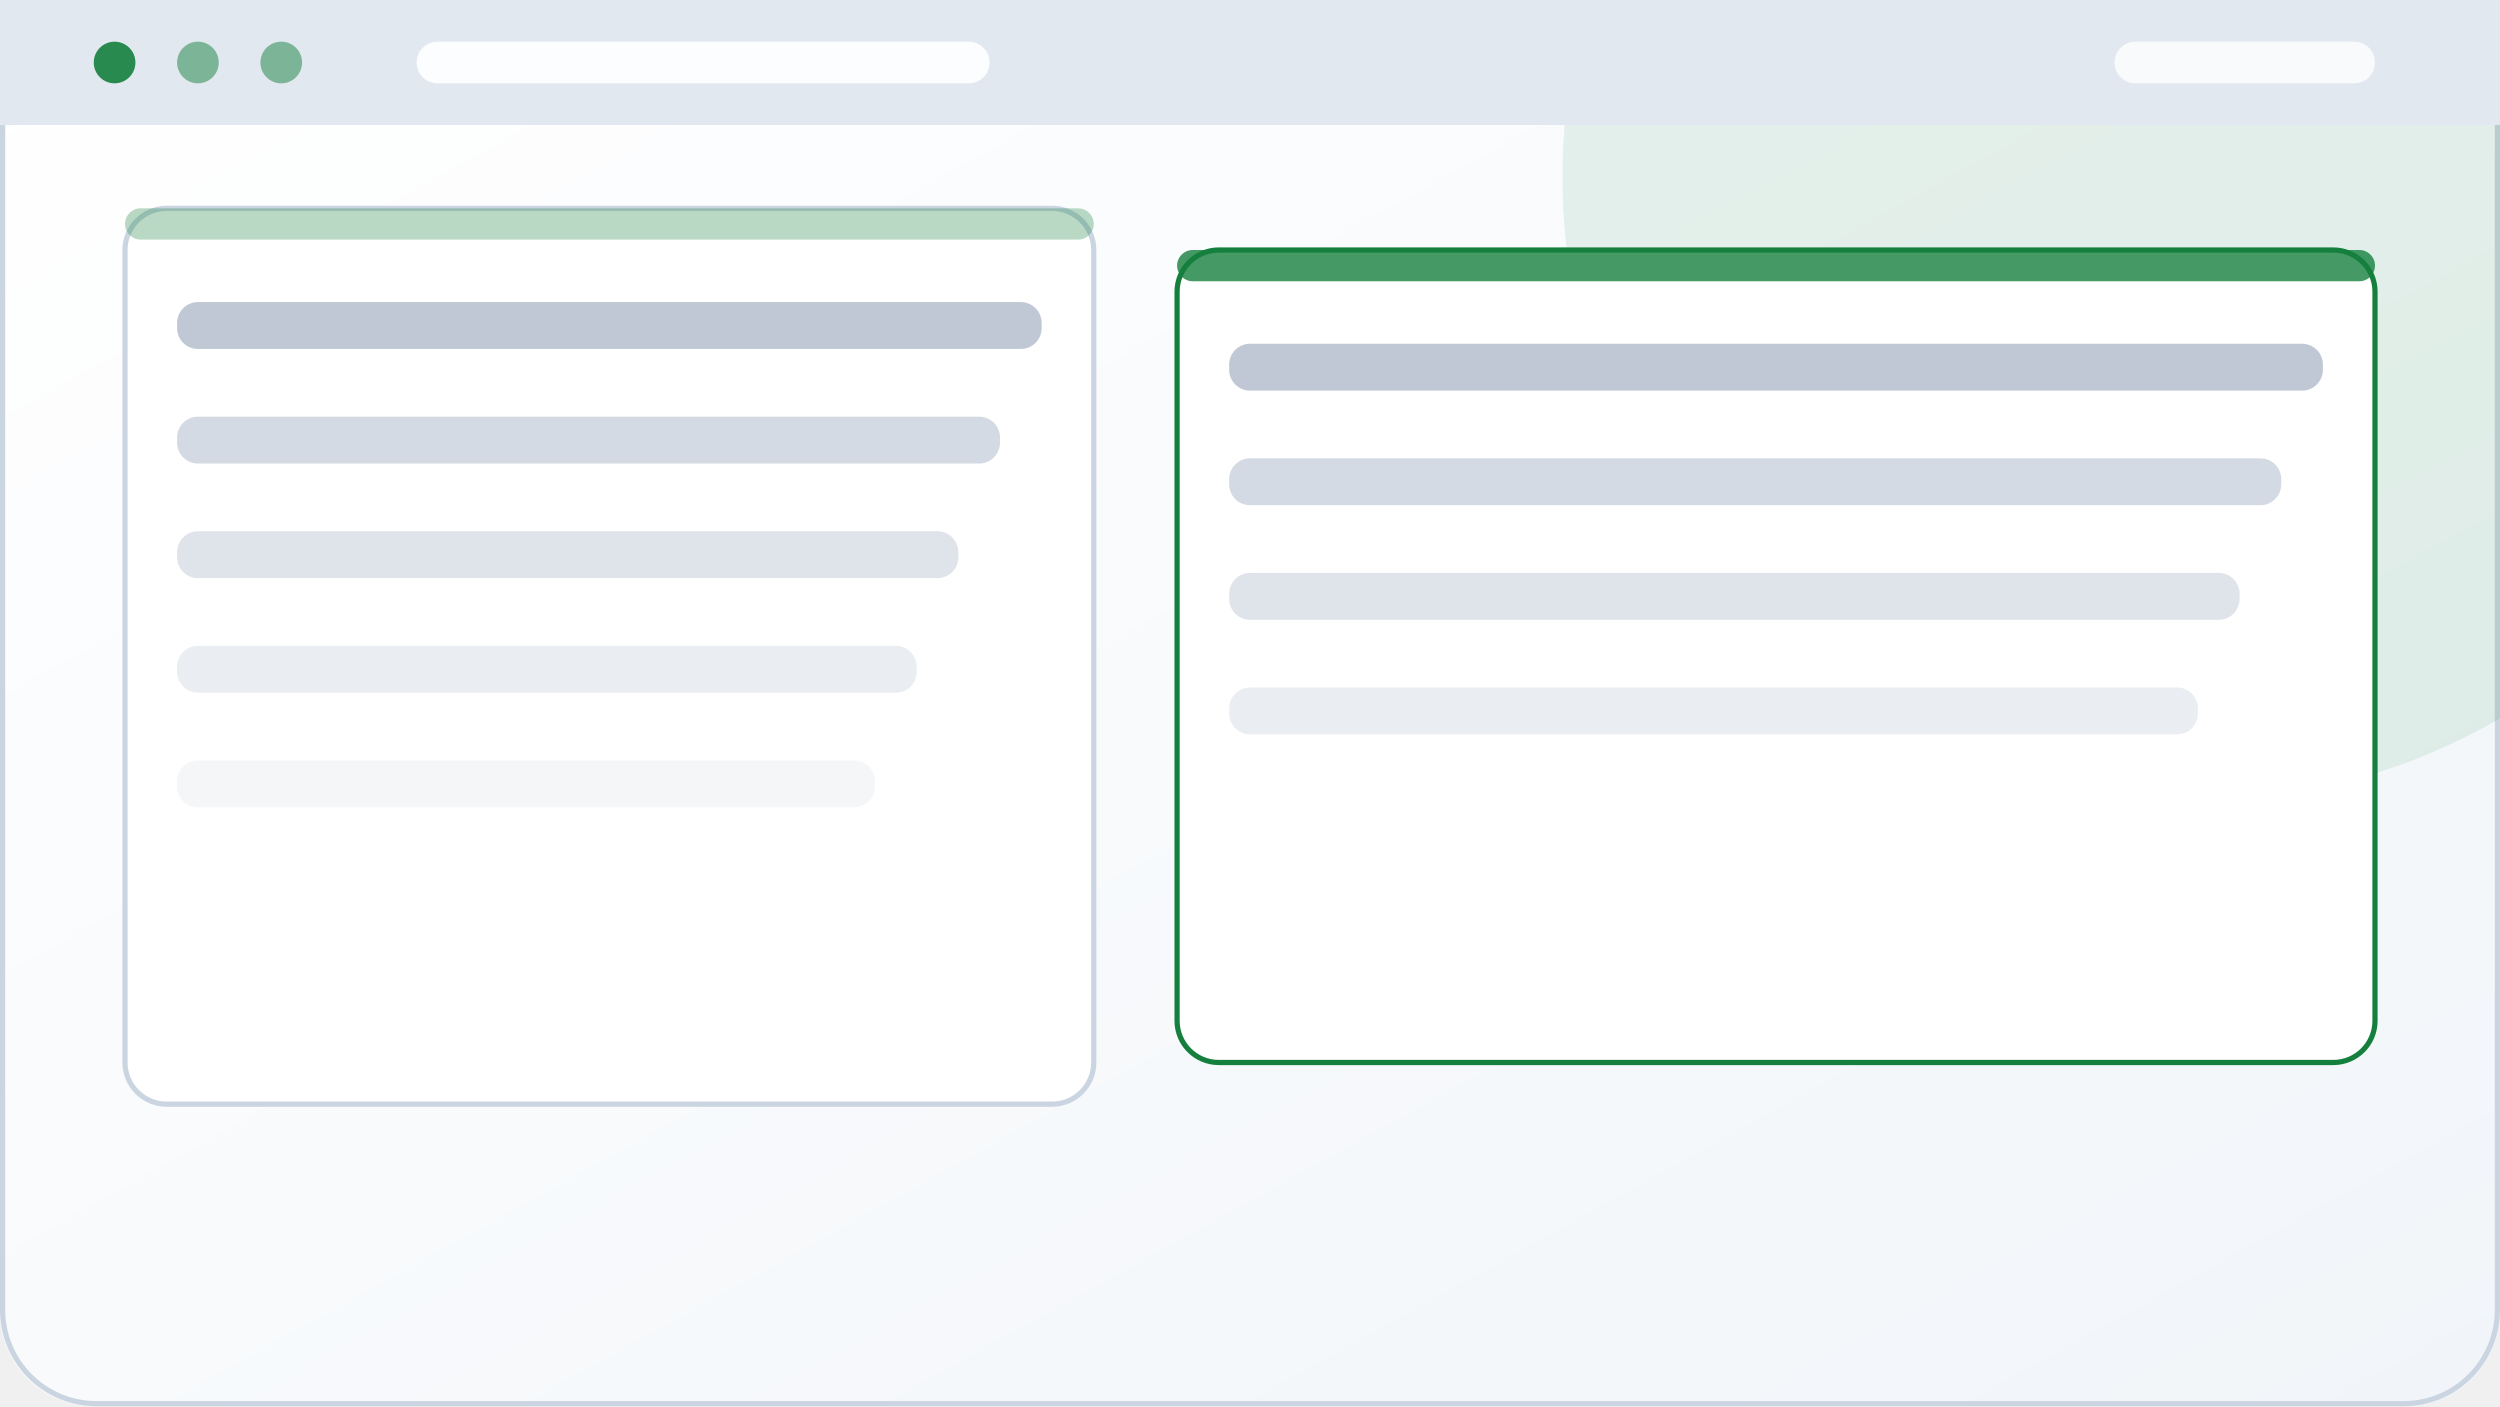
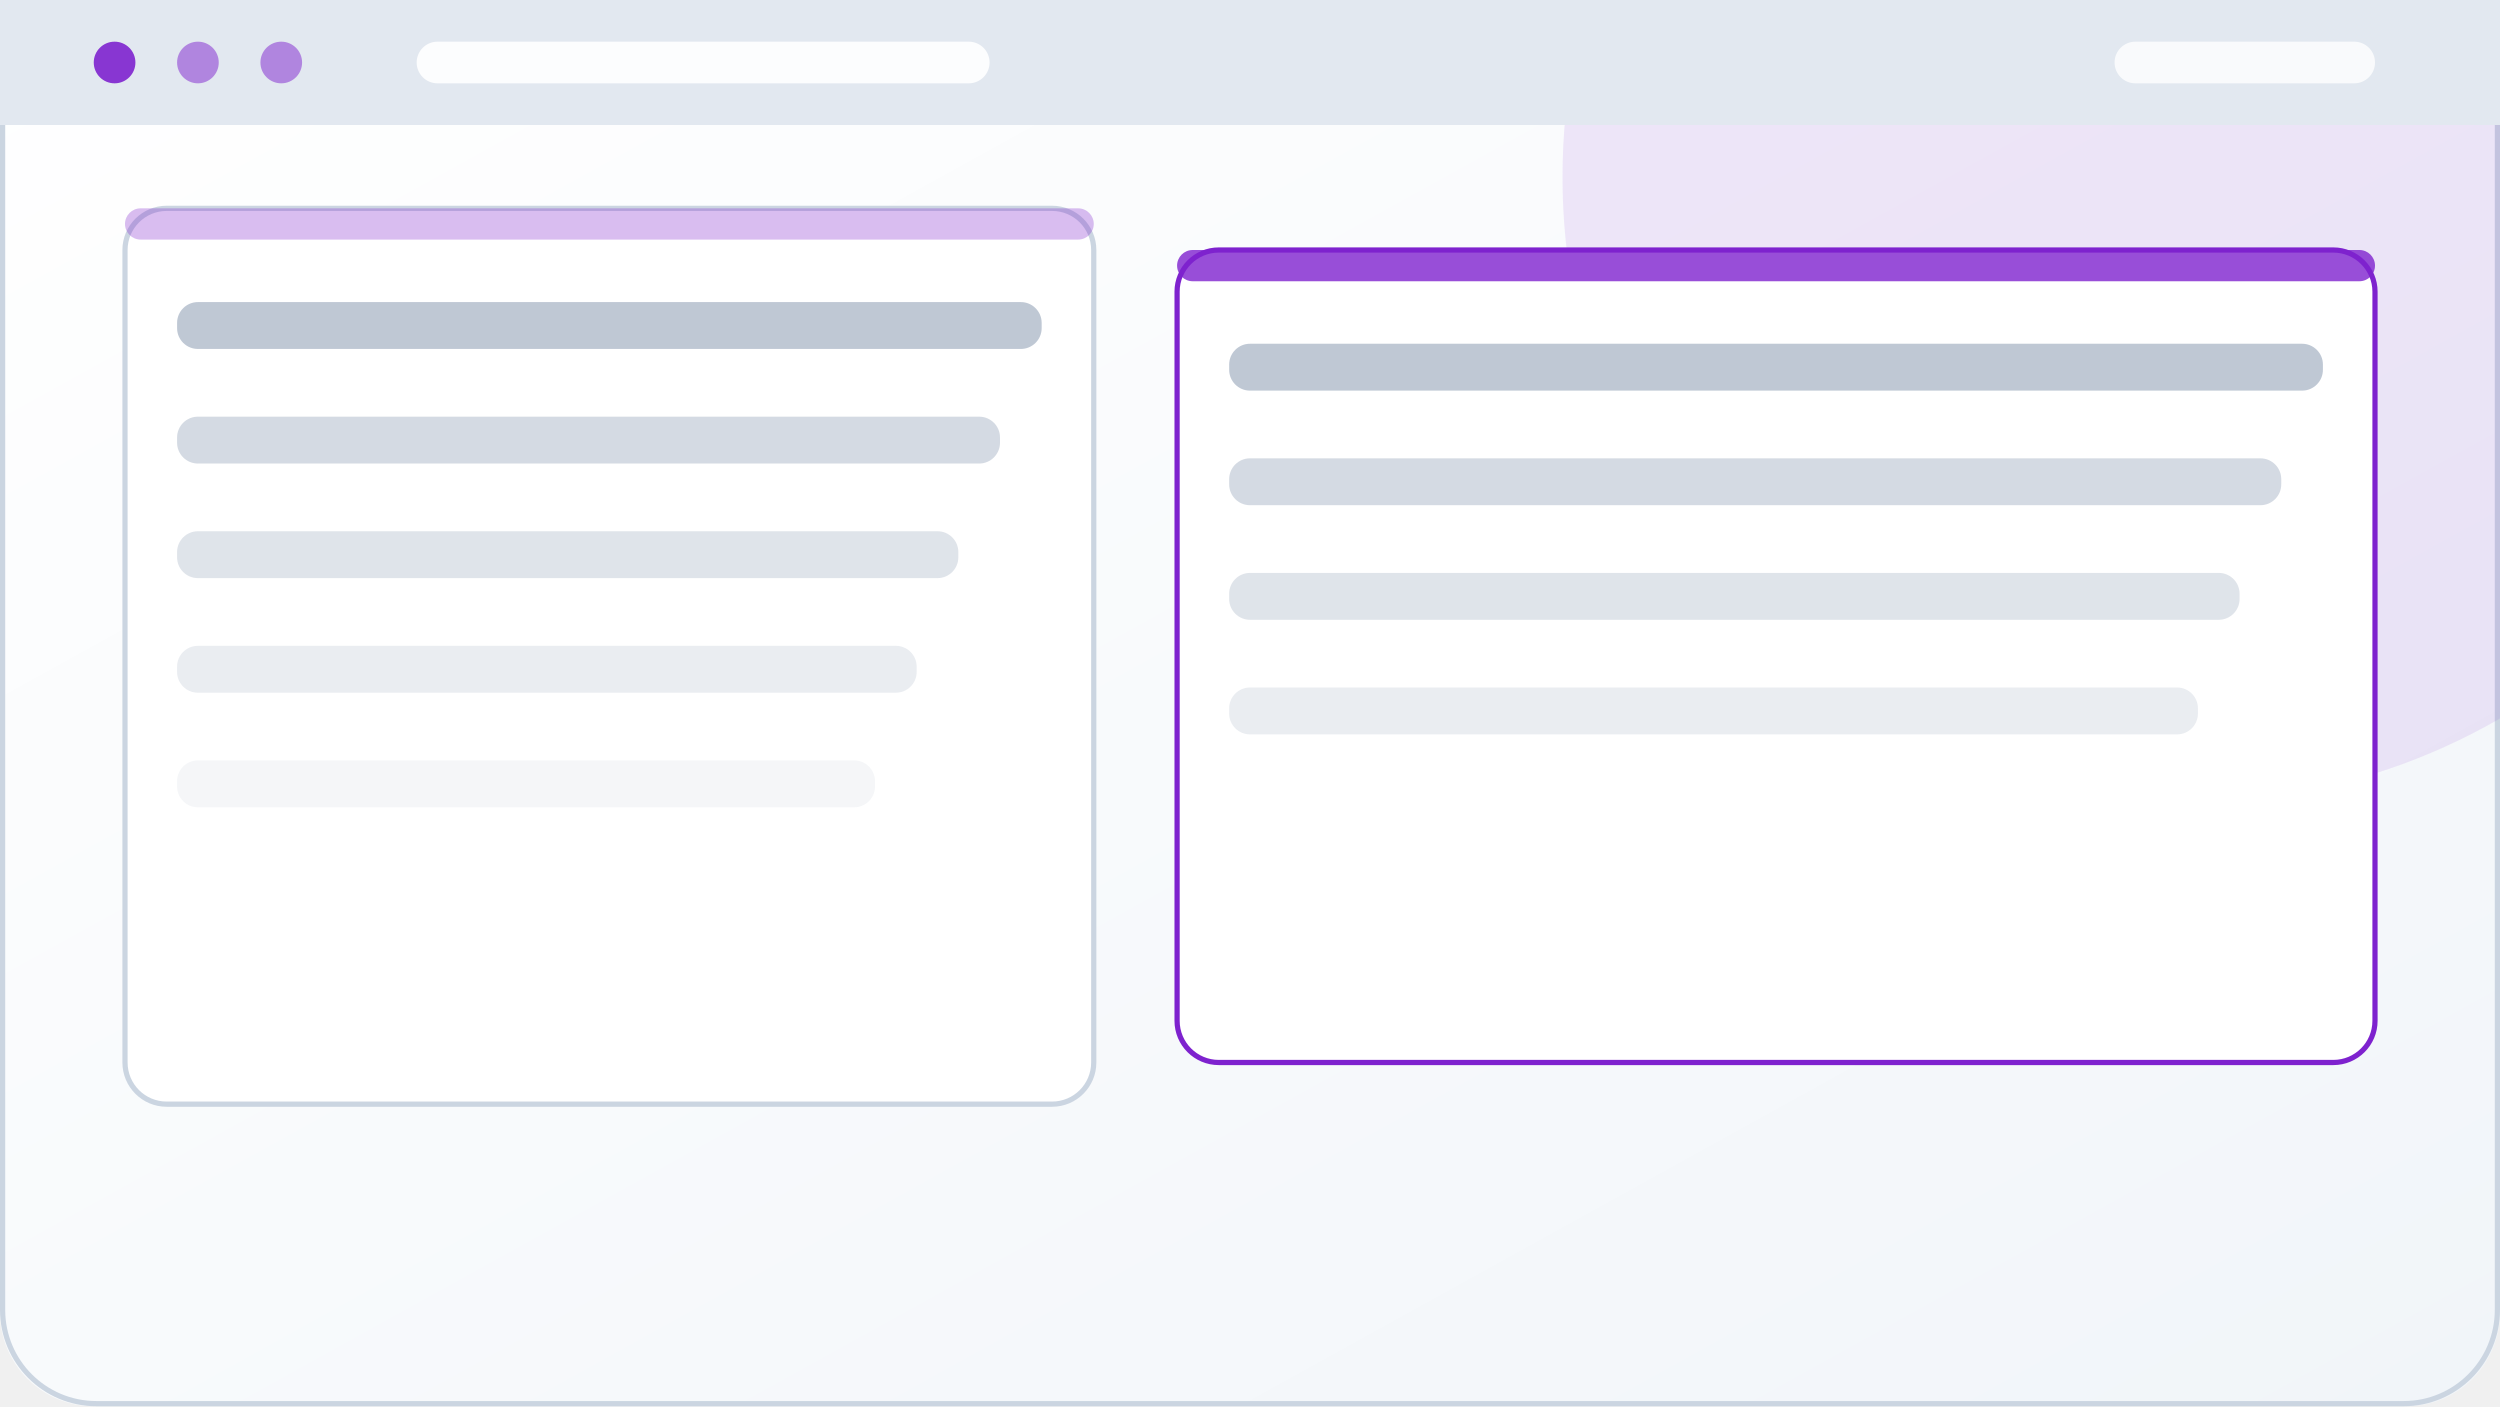
<svg xmlns="http://www.w3.org/2000/svg" viewBox="0 0 480 270">
  <defs>
    <linearGradient id="g" x2="1" y2="1">
      <stop stop-color="#ffffff" />
      <stop offset="1" stop-color="#f1f5f9" />
    </linearGradient>
  </defs>
  <rect width="480" height="270" rx="18" fill="url(#g)" />
  <rect x="0.5" y="0.5" width="479" height="269" rx="18" fill="none" stroke="#cbd5e1" />
-   <circle cx="420" cy="34" r="120" fill="#15803d" opacity="0.10" />
+   <circle cx="420" cy="34" r="120" fill="#7e22ce" opacity="0.10" />
  <rect x="0" y="0" width="480" height="24" rx="0" fill="#e2e8f0" />
-   <circle cx="22" cy="12" r="4" fill="#15803d" opacity="0.9" />
-   <circle cx="38" cy="12" r="4" fill="#15803d" opacity="0.5" />
-   <circle cx="54" cy="12" r="4" fill="#15803d" opacity="0.5" />
+   <circle cx="22" cy="12" r="4" fill="#7e22ce" opacity="0.9" />
+   <circle cx="38" cy="12" r="4" fill="#7e22ce" opacity="0.5" />
+   <circle cx="54" cy="12" r="4" fill="#7e22ce" opacity="0.5" />
  <rect x="80" y="8" width="110" height="8" rx="4" fill="#ffffff" opacity="0.9" />
  <rect x="406" y="8" width="50" height="8" rx="4" fill="#ffffff" opacity="0.8" />
  <rect x="24" y="40" width="186" height="172" rx="8" fill="#ffffff" stroke="#cbd5e1" stroke-width="1" />
-   <rect x="24" y="40" width="186" height="6" rx="3" fill="#15803d" opacity="0.3" />
+   <rect x="24" y="40" width="186" height="6" rx="3" fill="#7e22ce" opacity="0.3" />
  <rect x="34" y="58" width="166" height="9" rx="4" fill="#94a3b8" opacity="0.6" />
  <rect x="34" y="80" width="158" height="9" rx="4" fill="#94a3b8" opacity="0.4" />
  <rect x="34" y="102" width="150" height="9" rx="4" fill="#94a3b8" opacity="0.3" />
  <rect x="34" y="124" width="142" height="9" rx="4" fill="#94a3b8" opacity="0.2" />
  <rect x="34" y="146" width="134" height="9" rx="4" fill="#94a3b8" opacity="0.1" />
-   <rect x="226" y="48" width="230" height="156" rx="8" fill="#ffffff" stroke="#15803d" stroke-width="1" />
-   <rect x="226" y="48" width="230" height="6" rx="3" fill="#15803d" opacity="0.8" />
+   <rect x="226" y="48" width="230" height="156" rx="8" fill="#ffffff" stroke="#7e22ce" stroke-width="1" />
+   <rect x="226" y="48" width="230" height="6" rx="3" fill="#7e22ce" opacity="0.8" />
  <rect x="236" y="66" width="210" height="9" rx="4" fill="#94a3b8" opacity="0.6" />
  <rect x="236" y="88" width="202" height="9" rx="4" fill="#94a3b8" opacity="0.4" />
  <rect x="236" y="110" width="194" height="9" rx="4" fill="#94a3b8" opacity="0.3" />
  <rect x="236" y="132" width="186" height="9" rx="4" fill="#94a3b8" opacity="0.2" />
</svg>
